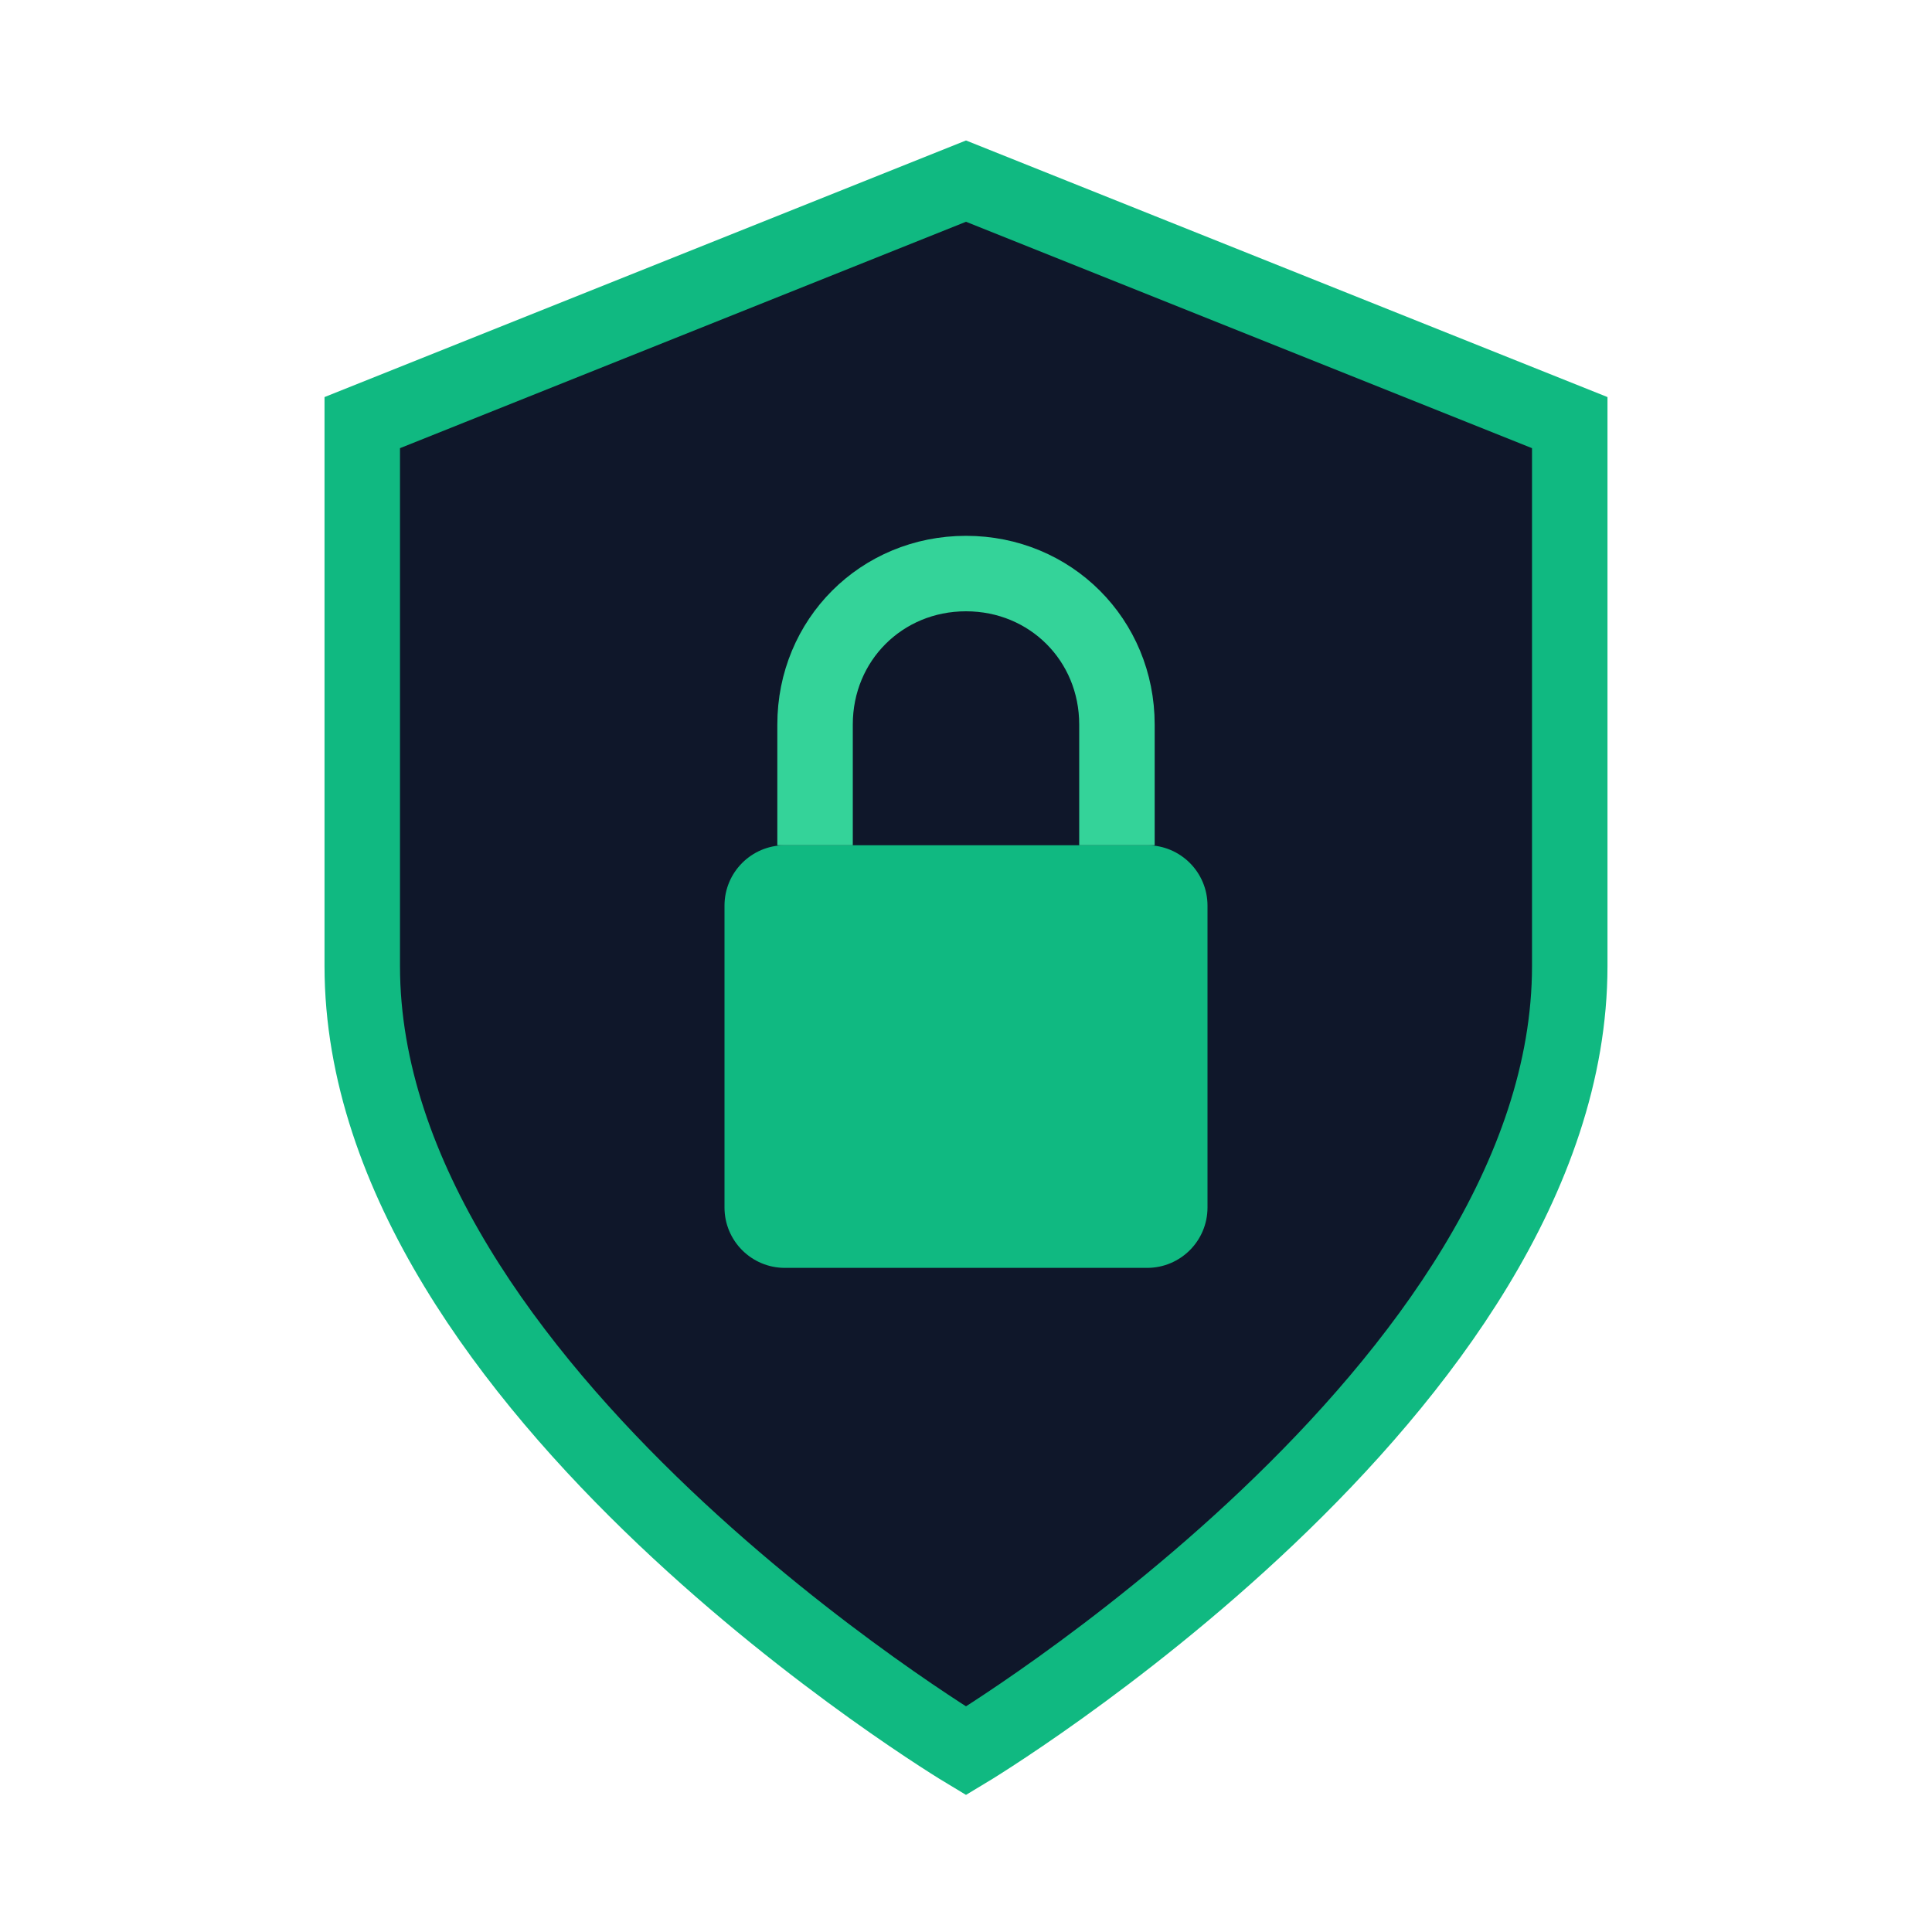
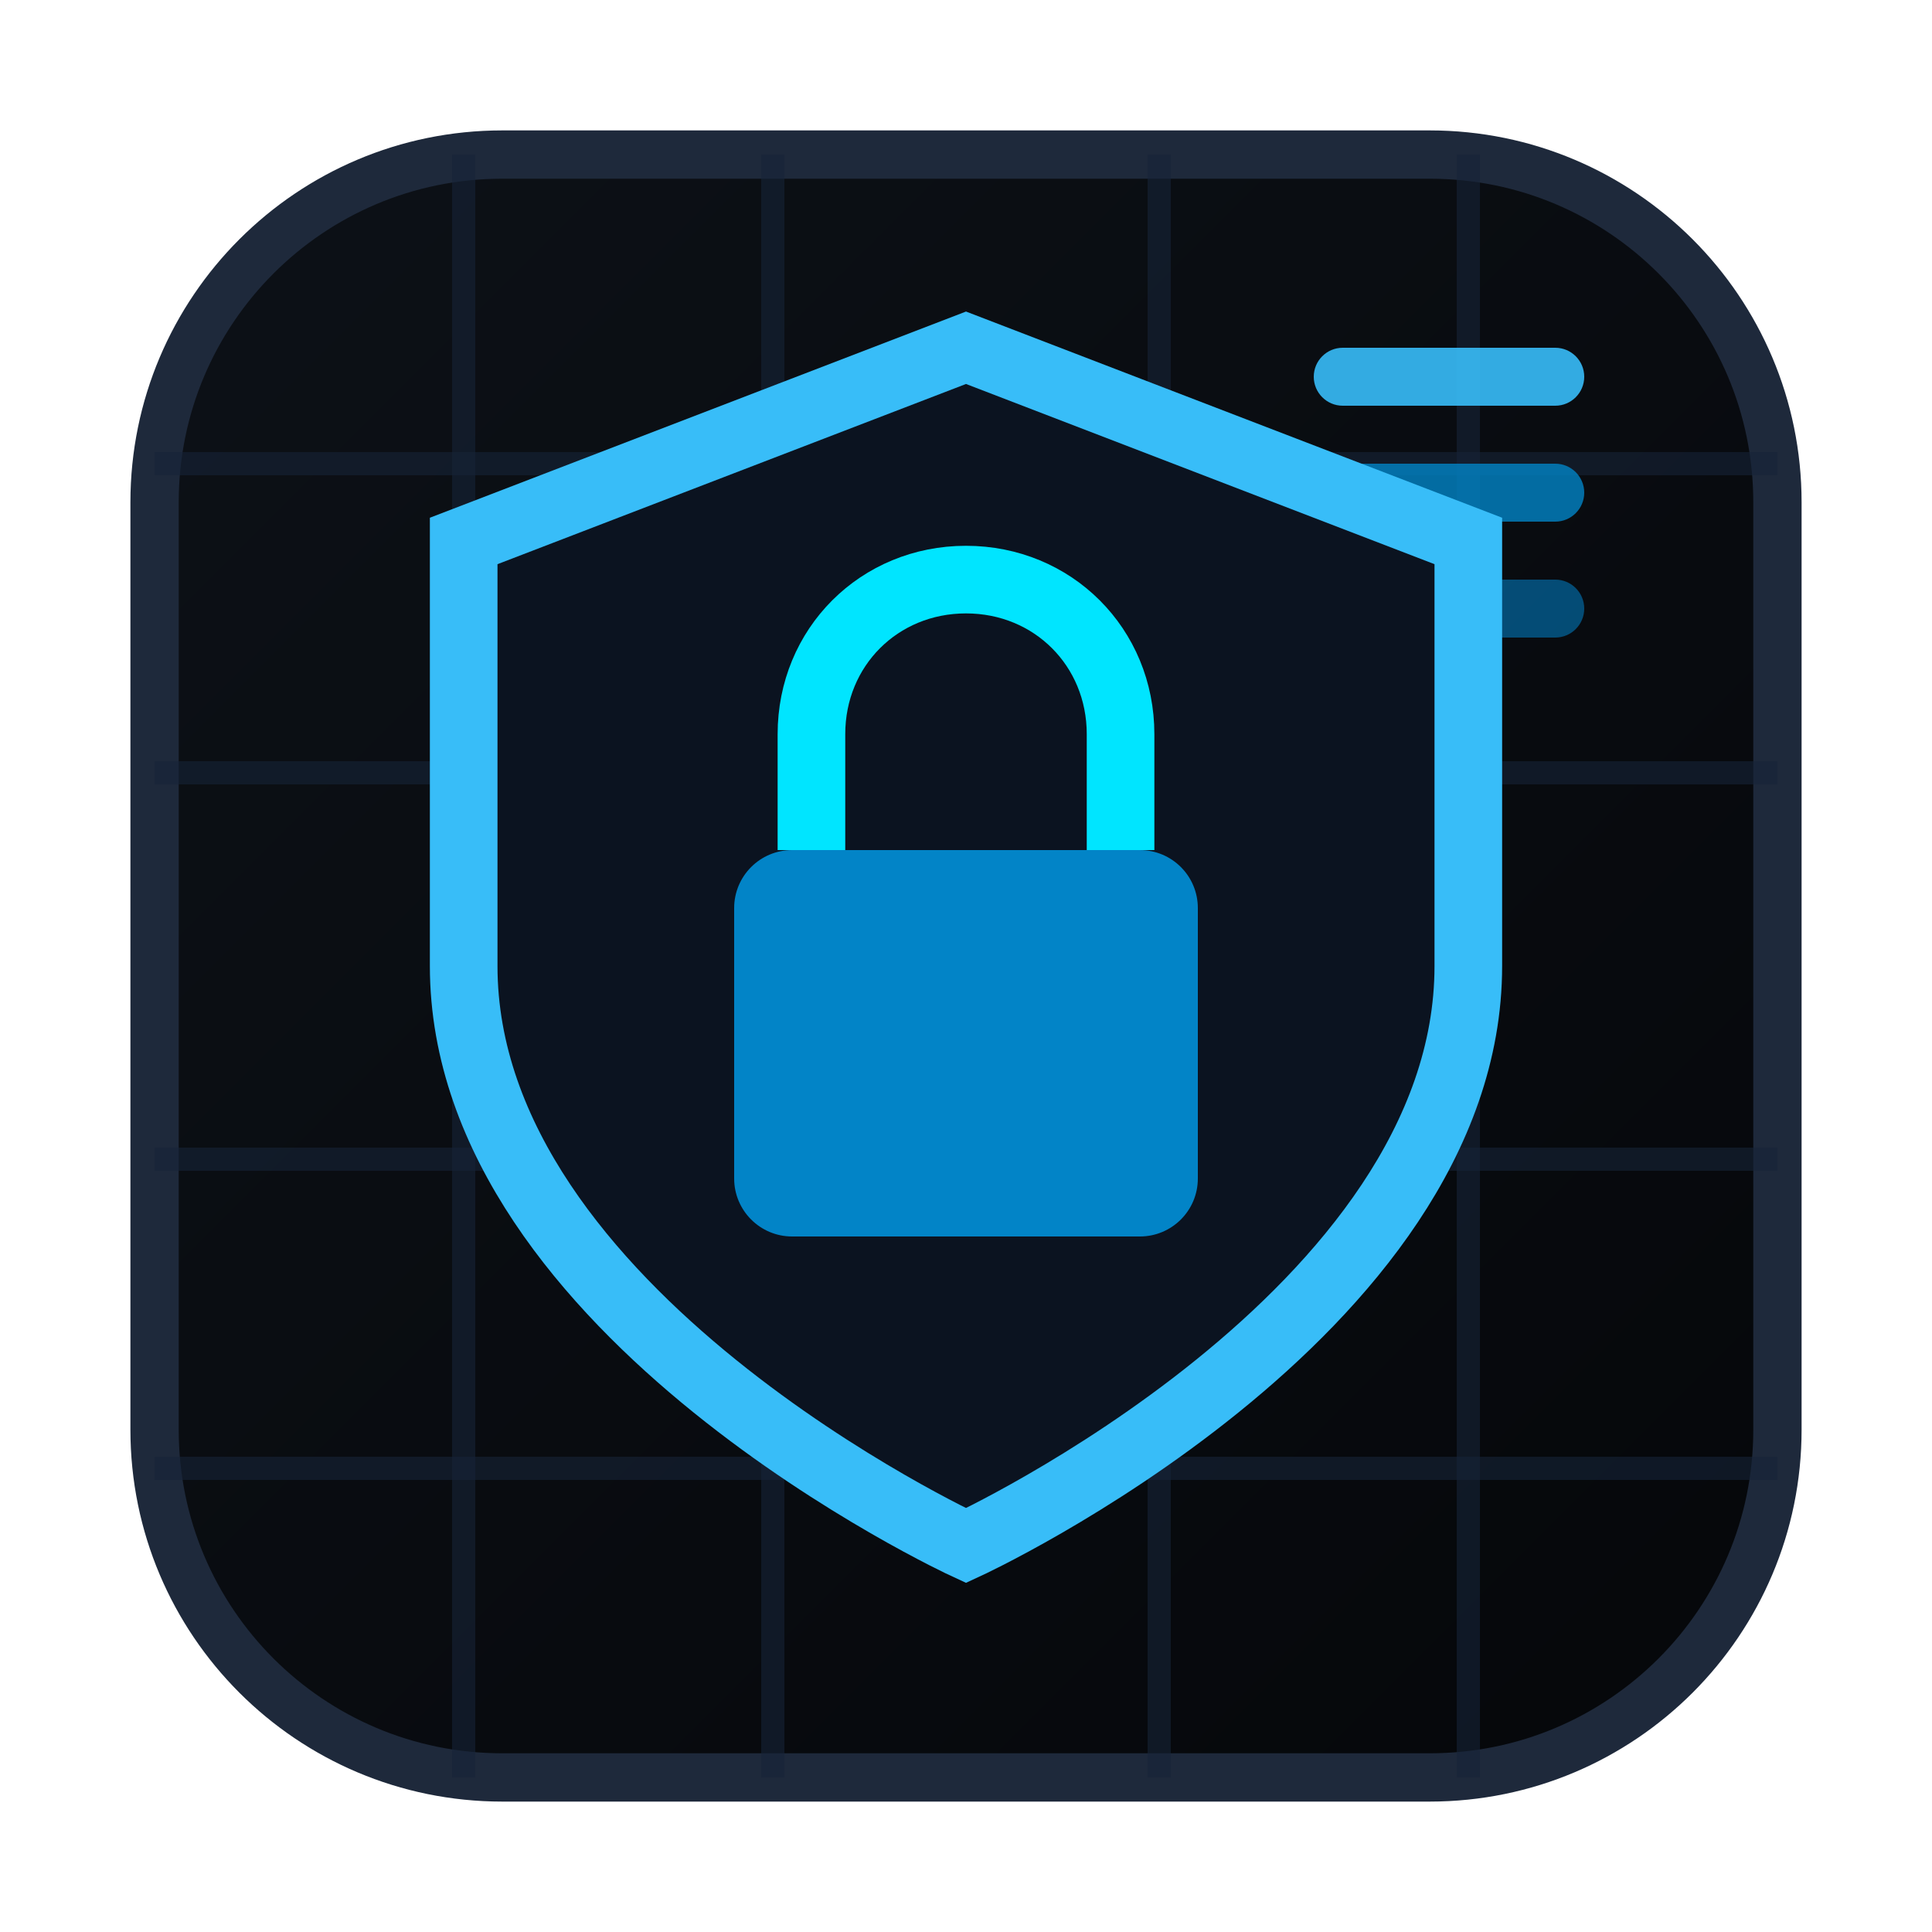
- <svg xmlns="http://www.w3.org/2000/svg" viewBox="0 0 64 64" width="64" height="64">
-   <path d="M32 6 L52 14 V32 C52 46 32 58 32 58 C32 58 12 46 12 32 V14 Z" fill="#0f172a" stroke="#10b981" stroke-width="2.5" />
-   <rect x="24" y="28" width="16" height="14" rx="2" fill="#10b981" />
-   <path d="M27 28 V24 C27 21.2 29.2 19 32 19 C34.8 19 37 21.2 37 24 V28" fill="none" stroke="#34d399" stroke-width="2.5" />
+ <svg xmlns="http://www.w3.org/2000/svg" viewBox="0 0 100 100" width="100" height="100">
+   <defs>
+     <linearGradient id="bg_ssl" x1="0%" y1="0%" x2="100%" y2="100%">
+       <stop offset="0%" stop-color="#0d1117" />
+       <stop offset="100%" stop-color="#05070a" />
+     </linearGradient>
+   </defs>
+   <rect x="8" y="8" width="84" height="84" rx="18" fill="url(#bg_ssl)" stroke="#1e293b" stroke-width="2.5" />
+   <line x1="24" y1="8" x2="24" y2="92" stroke="#162438" stroke-width="1.2" stroke-opacity="0.6" />
+   <line x1="40" y1="8" x2="40" y2="92" stroke="#162438" stroke-width="1.2" stroke-opacity="0.6" />
+   <line x1="60" y1="8" x2="60" y2="92" stroke="#162438" stroke-width="1.2" stroke-opacity="0.6" />
+   <line x1="76" y1="8" x2="76" y2="92" stroke="#162438" stroke-width="1.2" stroke-opacity="0.6" />
+   <line x1="8" y1="24" x2="92" y2="24" stroke="#162438" stroke-width="1.2" stroke-opacity="0.6" />
+   <line x1="8" y1="40" x2="92" y2="40" stroke="#162438" stroke-width="1.2" stroke-opacity="0.6" />
+   <line x1="8" y1="60" x2="92" y2="60" stroke="#162438" stroke-width="1.2" stroke-opacity="0.6" />
+   <line x1="8" y1="76" x2="92" y2="76" stroke="#162438" stroke-width="1.2" stroke-opacity="0.6" />
+   <rect x="68" y="18" width="14" height="3" rx="1.5" fill="#38bdf8" fill-opacity="0.9" />
+   <rect x="68" y="24" width="14" height="3" rx="1.5" fill="#0284c7" fill-opacity="0.8" />
+   <rect x="68" y="30" width="14" height="3" rx="1.5" fill="#0369a1" fill-opacity="0.7" />
+   <path d="M50 18 L76 28 V50 C76 68 50 80 50 80 C50 80 24 68 24 50 V28 Z" fill="#0b1320" stroke="#38bdf8" stroke-width="3.5" />
+   <rect x="38" y="44" width="24" height="20" rx="3" fill="#0284c7" />
+   <path d="M42 44 V38 C42 33.5 45.5 30 50 30 C54.5 30 58 33.5 58 38 V44" fill="none" stroke="#00e5ff" stroke-width="3.5" />
</svg>
